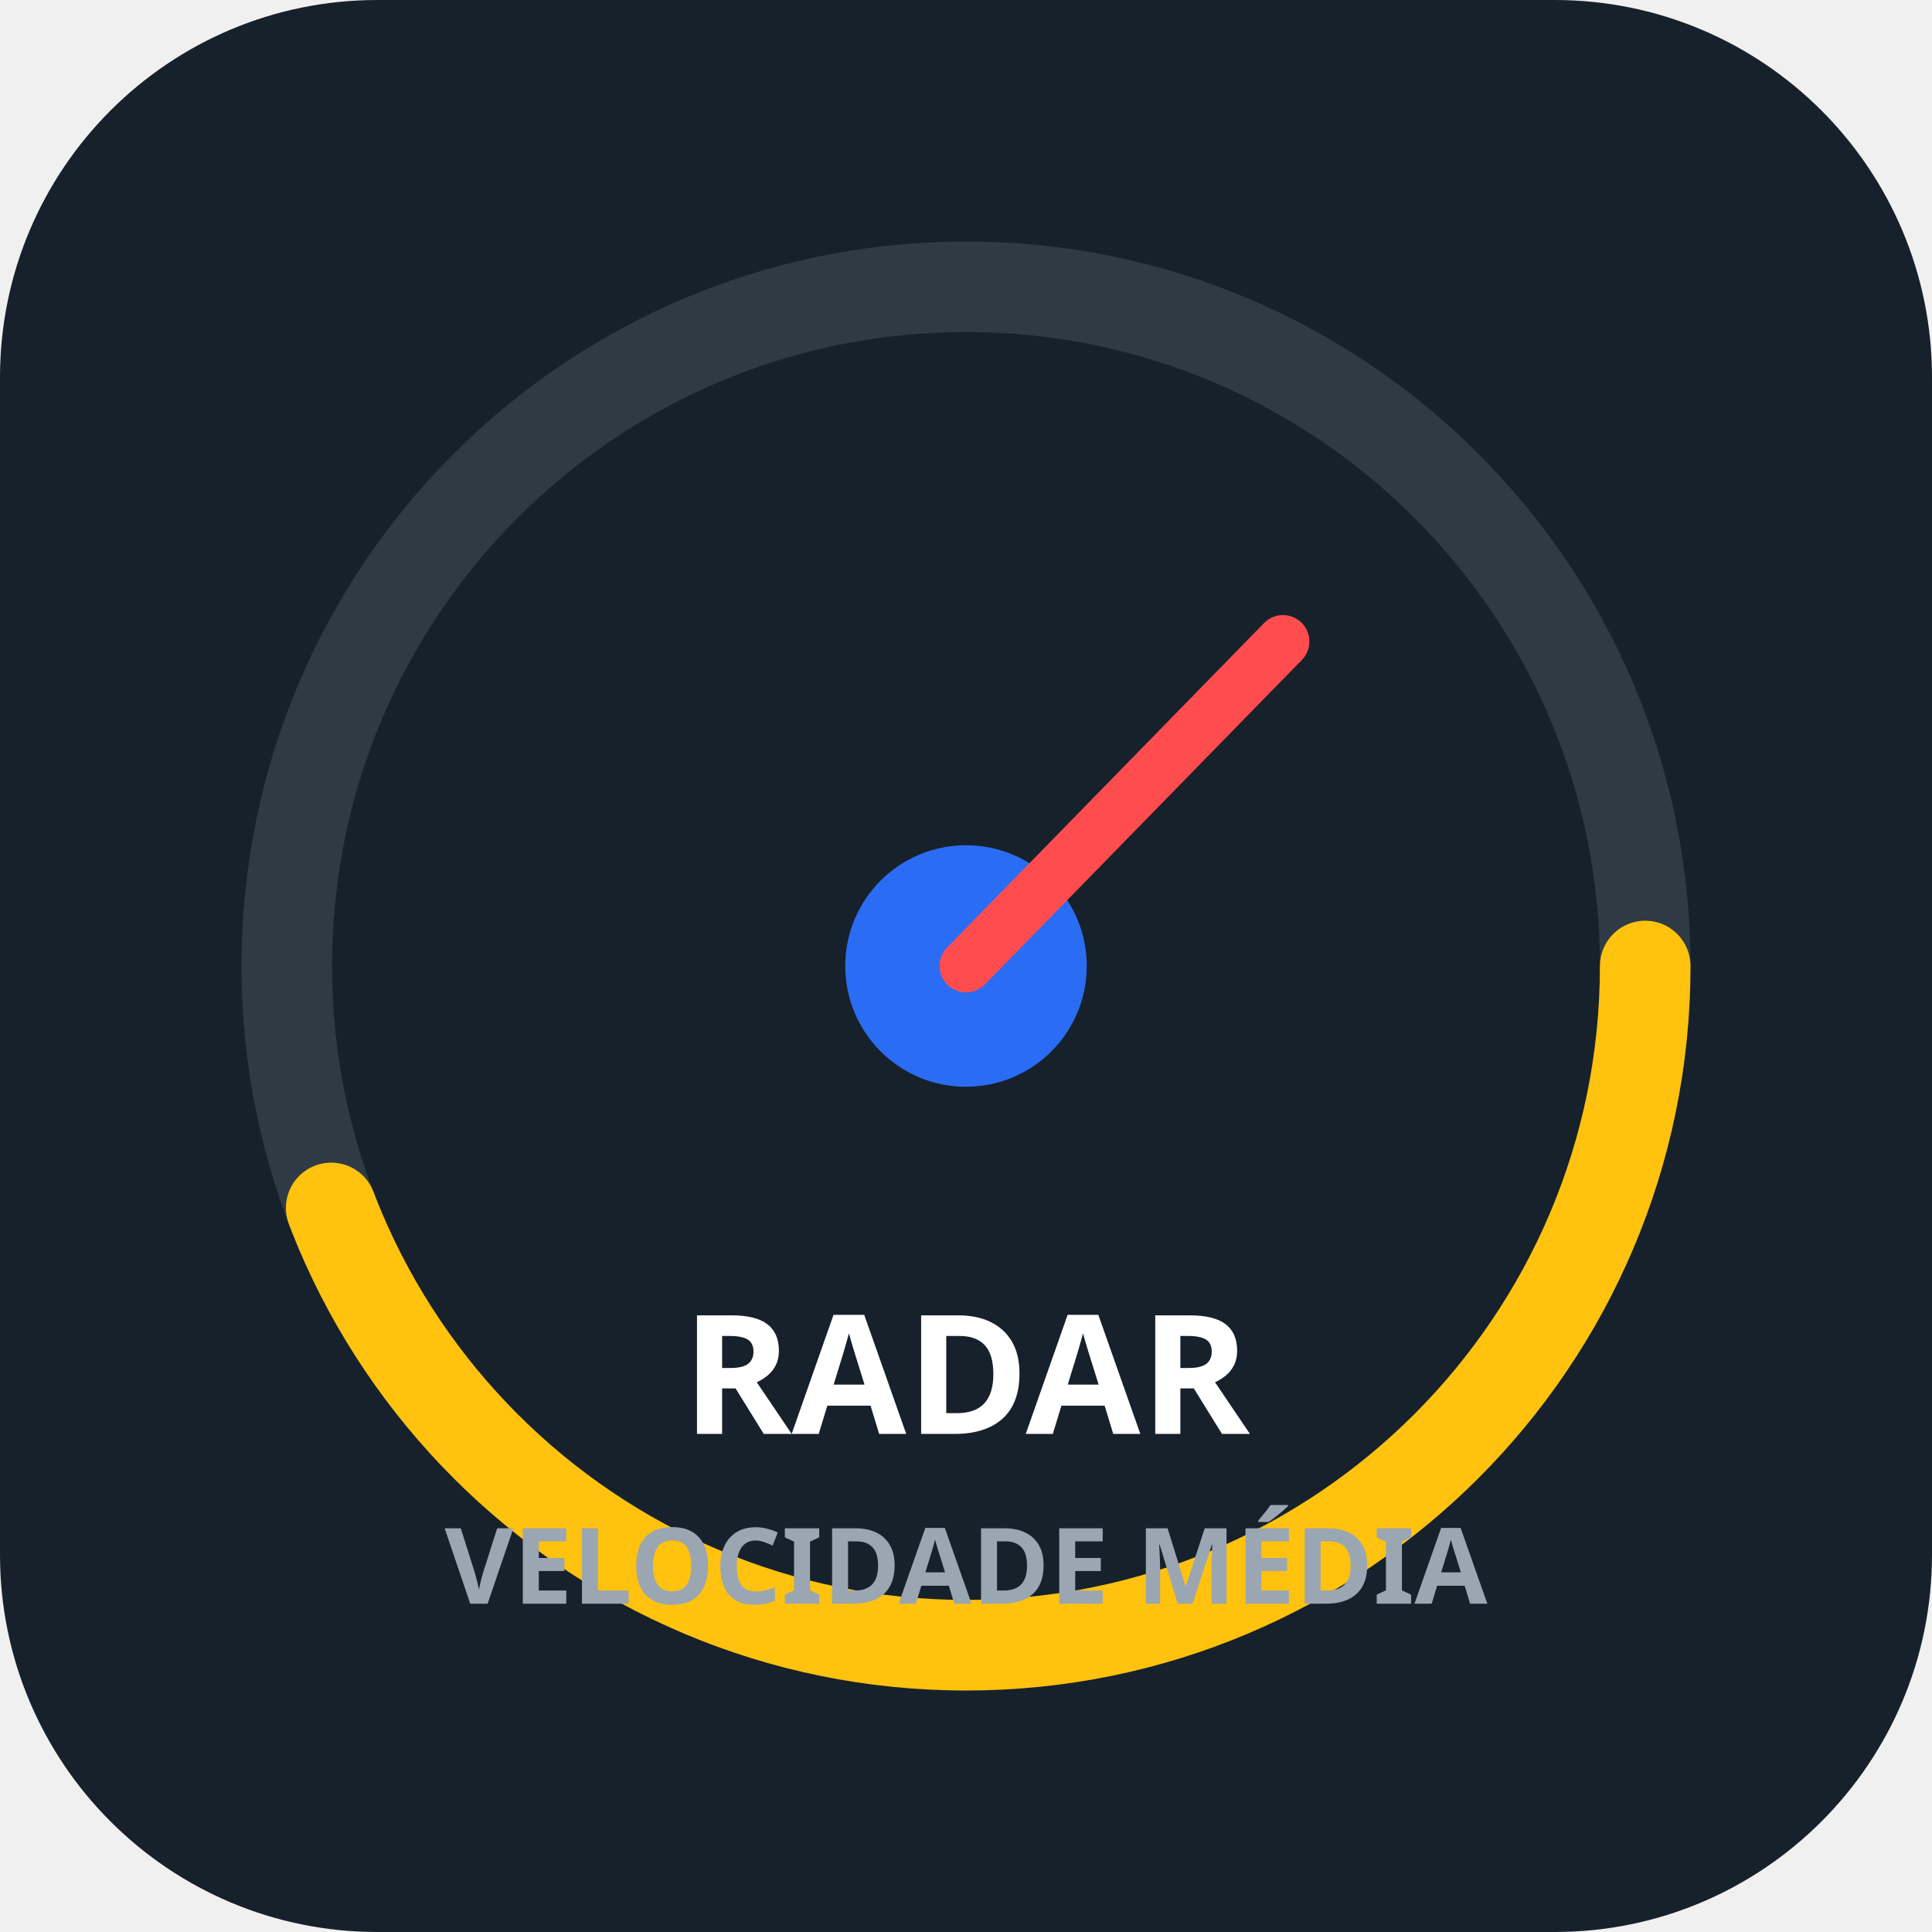
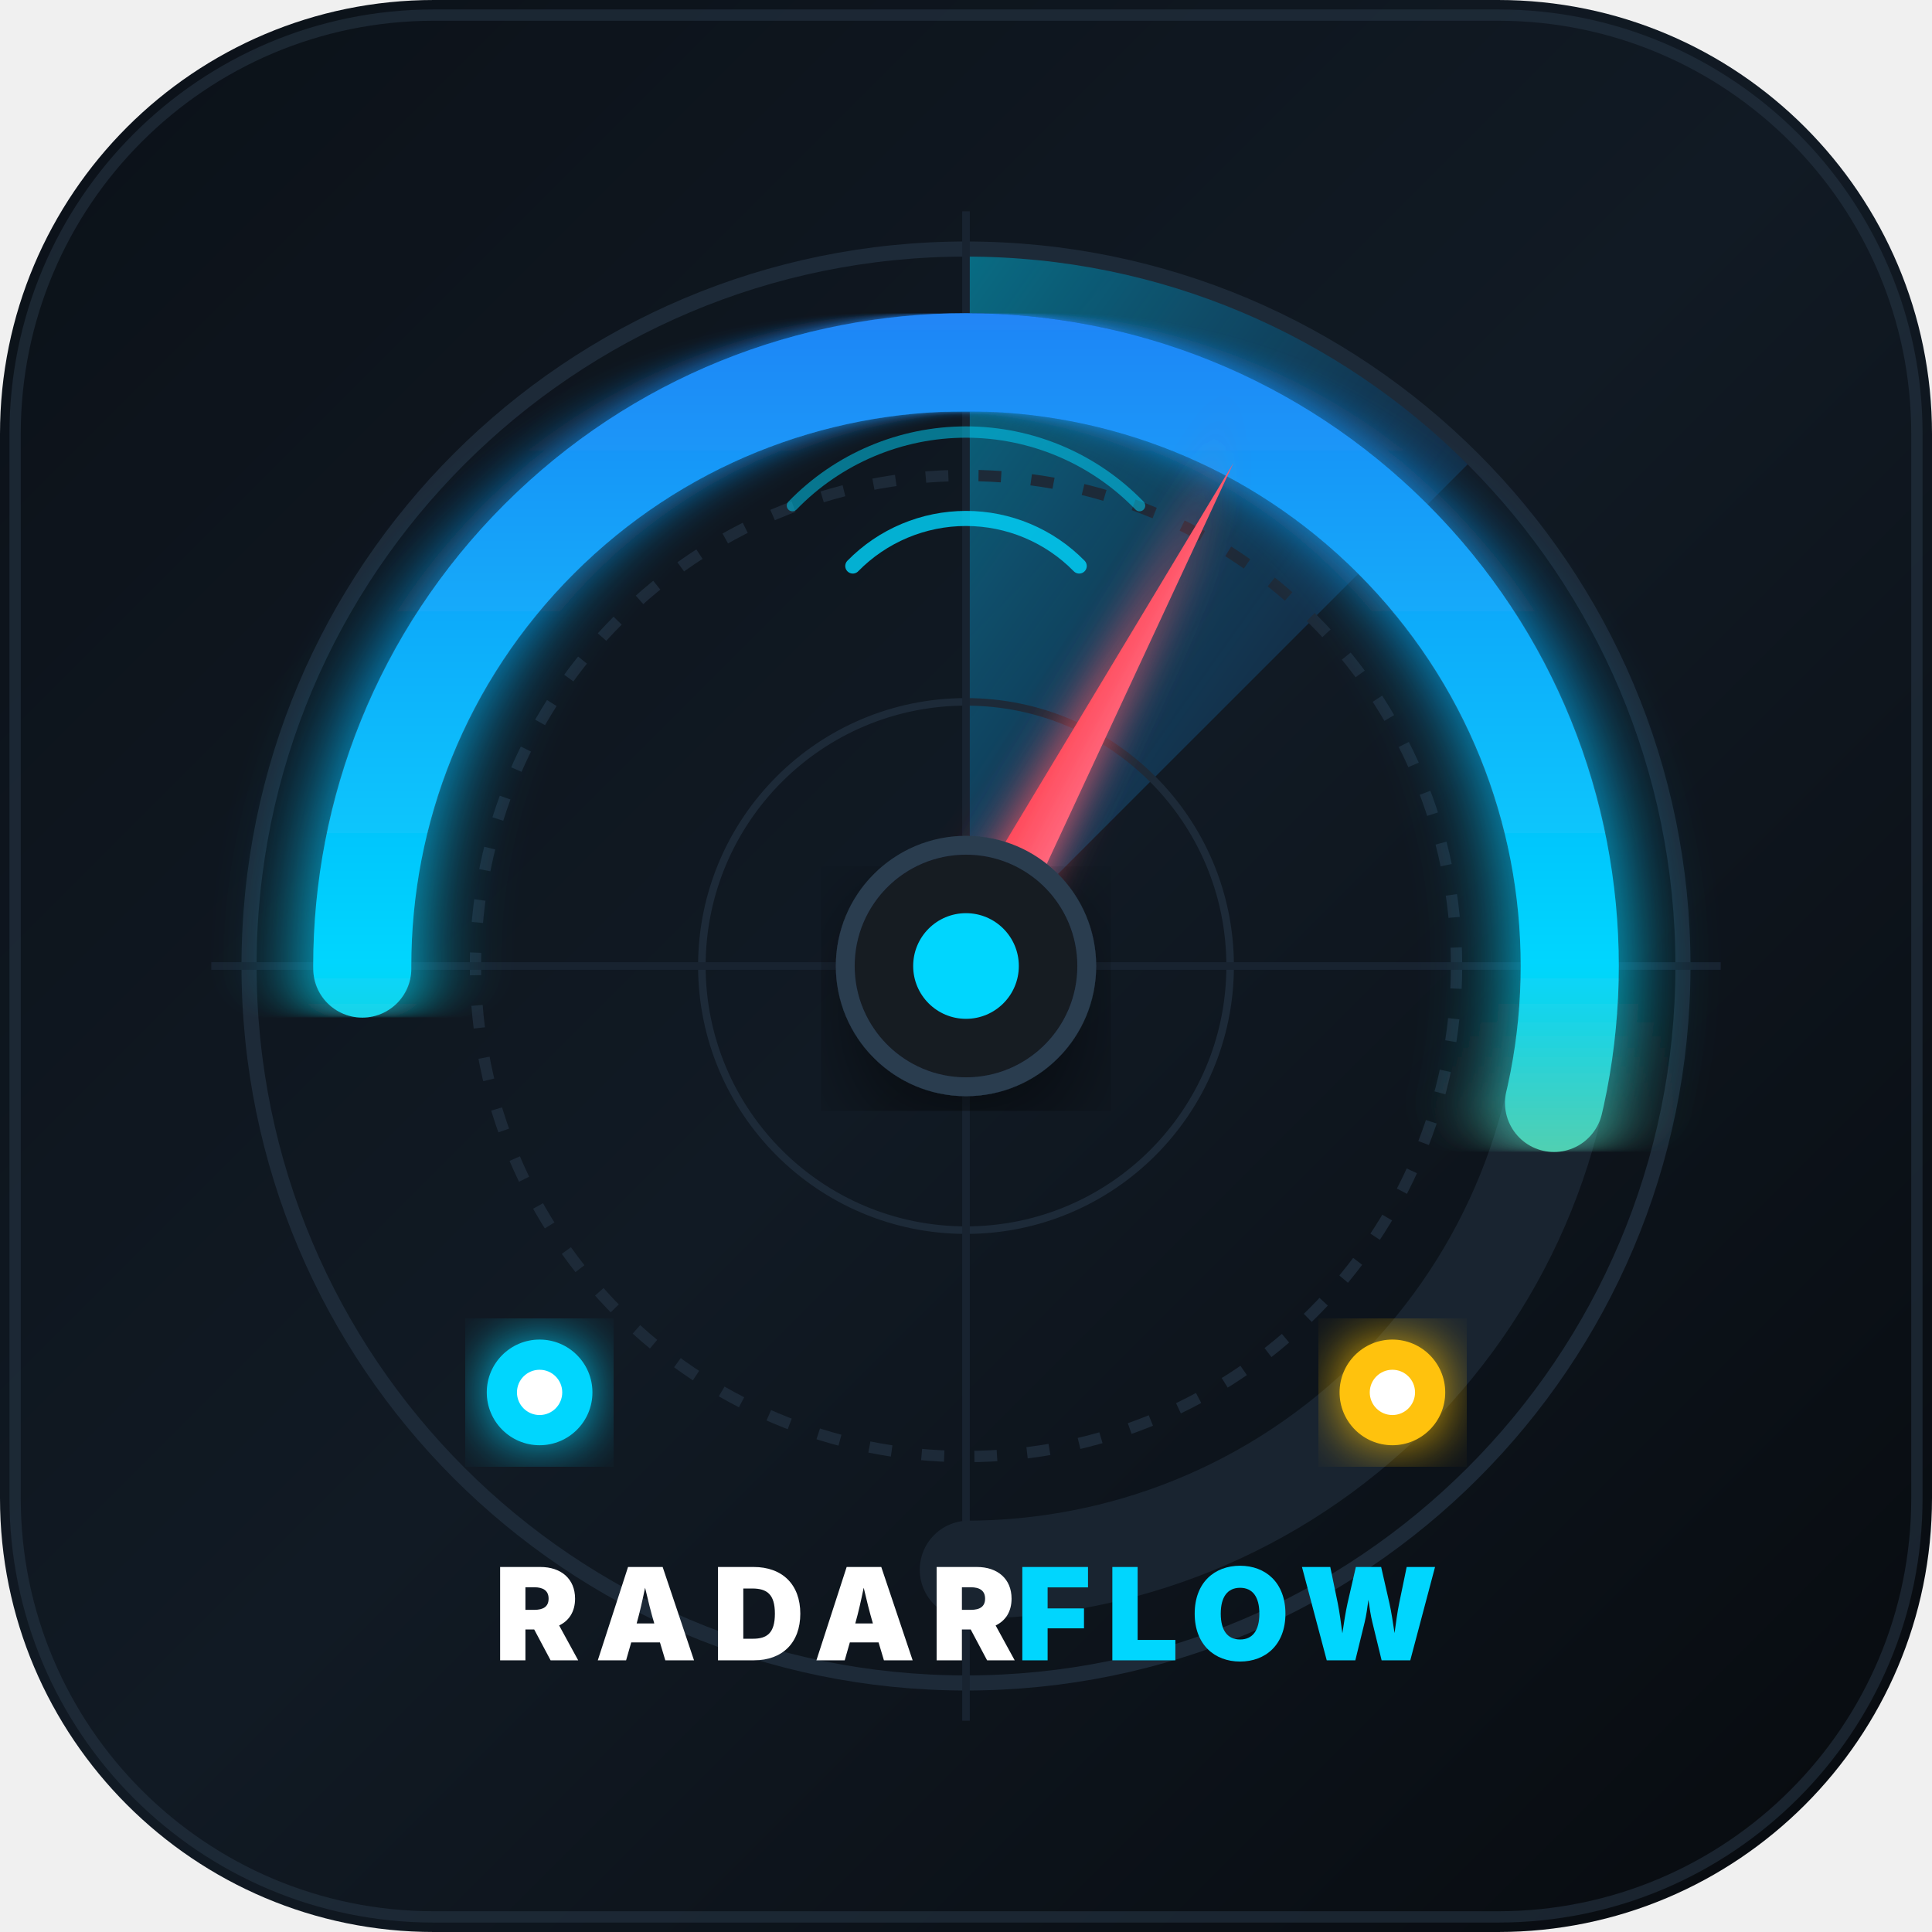
<svg xmlns="http://www.w3.org/2000/svg" viewBox="0 0 512 512" width="512" height="512">
-   <rect width="512" height="512" rx="100" fill="#17212b" />
-   <circle cx="256" cy="256" r="180" fill="none" stroke="#303a45" stroke-width="24" />
-   <circle cx="256" cy="256" r="180" fill="none" stroke="#ffc20e" stroke-width="24" stroke-dasharray="800" stroke-dashoffset="300" stroke-linecap="round" />
-   <circle cx="256" cy="256" r="32" fill="#2a6df4" />
-   <line x1="256" y1="256" x2="340" y2="170" stroke="#ff4d4f" stroke-width="14" stroke-linecap="round" />
-   <text x="256" y="380" font-family="system-ui, sans-serif" font-size="44" font-weight="bold" fill="#ffffff" text-anchor="middle">RADAR</text>
-   <text x="256" y="425" font-family="system-ui, sans-serif" font-size="28" font-weight="600" fill="#9aa6b2" text-anchor="middle">VELOCIDADE MÉDIA</text>
+   <defs>
+     <linearGradient id="bgGrad" x1="0%" y1="0%" x2="100%" y2="100%">
+       <stop offset="0%" stop-color="#0b1118" />
+       <stop offset="50%" stop-color="#111a24" />
+       <stop offset="100%" stop-color="#070a0e" />
+     </linearGradient>
+     <linearGradient id="speedArc" x1="0%" y1="100%" x2="100%" y2="0%">
+       <stop offset="0%" stop-color="#2a6df4" />
+       <stop offset="50%" stop-color="#00d6fe" />
+       <stop offset="85%" stop-color="#ffc20e" />
+       <stop offset="100%" stop-color="#ff4757" />
+     </linearGradient>
+     <linearGradient id="radarBeam" x1="0%" y1="0%" x2="100%" y2="100%">
+       <stop offset="0%" stop-color="#00d6fe" stop-opacity="0.45" />
+       <stop offset="100%" stop-color="#2a6df4" stop-opacity="0.0" />
+     </linearGradient>
+     <linearGradient id="needleGrad" x1="0%" y1="0%" x2="100%" y2="0%">
+       <stop offset="0%" stop-color="#ff4757" />
+       <stop offset="100%" stop-color="#ff6b81" />
+     </linearGradient>
+     <filter id="glow" x="-20%" y="-20%" width="140%" height="140%">
+       <feGaussianBlur stdDeviation="8" result="blur" />
+       <feComposite in="SourceGraphic" in2="blur" operator="over" />
+     </filter>
+     <filter id="softShadow" x="-10%" y="-10%" width="120%" height="120%">
+       <feDropShadow dx="0" dy="12" stdDeviation="16" flood-color="#000000" flood-opacity="0.6" />
+     </filter>
+   </defs>
+   <rect width="512" height="512" rx="115" fill="url(#bgGrad)" />
+   <rect width="504" height="504" x="4" y="4" rx="111" fill="none" stroke="#253342" stroke-width="3" opacity="0.6" />
+   <path d="M 256 256 L 390 122 A 190 190 0 0 0 256 66 Z" fill="url(#radarBeam)" />
+   <circle cx="256" cy="256" r="190" fill="none" stroke="#1d2a38" stroke-width="4" />
+   <circle cx="256" cy="256" r="130" fill="none" stroke="#1d2a38" stroke-width="3" stroke-dasharray="6 8" />
+   <circle cx="256" cy="256" r="70" fill="none" stroke="#1d2a38" stroke-width="2" />
+   <line x1="256" y1="56" x2="256" y2="456" stroke="#182330" stroke-width="2" />
+   <line x1="56" y1="256" x2="456" y2="256" stroke="#182330" stroke-width="2" />
+   <circle cx="256" cy="256" r="160" fill="none" stroke="#192430" stroke-width="26" stroke-linecap="round" stroke-dasharray="754 1005" stroke-dashoffset="-125" transform="rotate(135 256 256)" />
+   <circle cx="256" cy="256" r="160" fill="none" stroke="url(#speedArc)" stroke-width="26" stroke-linecap="round" stroke-dasharray="540 1005" stroke-dashoffset="-125" transform="rotate(135 256 256)" filter="url(#glow)" />
+   <circle cx="143" cy="369" r="14" fill="#00d6fe" filter="url(#glow)" />
+   <circle cx="143" cy="369" r="6" fill="#ffffff" />
+   <circle cx="369" cy="369" r="14" fill="#ffc20e" filter="url(#glow)" />
+   <circle cx="369" cy="369" r="6" fill="#ffffff" />
+   <polygon points="256,105 264,256 248,256" fill="url(#needleGrad)" filter="url(#glow)" transform="rotate(28 256 256)" />
+   <circle cx="256" cy="256" r="32" fill="#141c24" stroke="#2c3c4f" stroke-width="5" filter="url(#softShadow)" />
+   <circle cx="256" cy="256" r="14" fill="#00d6fe" />
+   <path d="M 226 150 A 42 42 0 0 1 286 150" fill="none" stroke="#00d6fe" stroke-width="4" stroke-linecap="round" opacity="0.8" />
+   <path d="M 210 134 A 64 64 0 0 1 302 134" fill="none" stroke="#00d6fe" stroke-width="3" stroke-linecap="round" opacity="0.5" />
+   <text x="256" y="440" font-family="system-ui, -apple-system, sans-serif" font-size="34" font-weight="900" letter-spacing="4" fill="#ffffff" text-anchor="middle">RADAR<tspan fill="#00d6fe">FLOW</tspan>
+   </text>
</svg>
